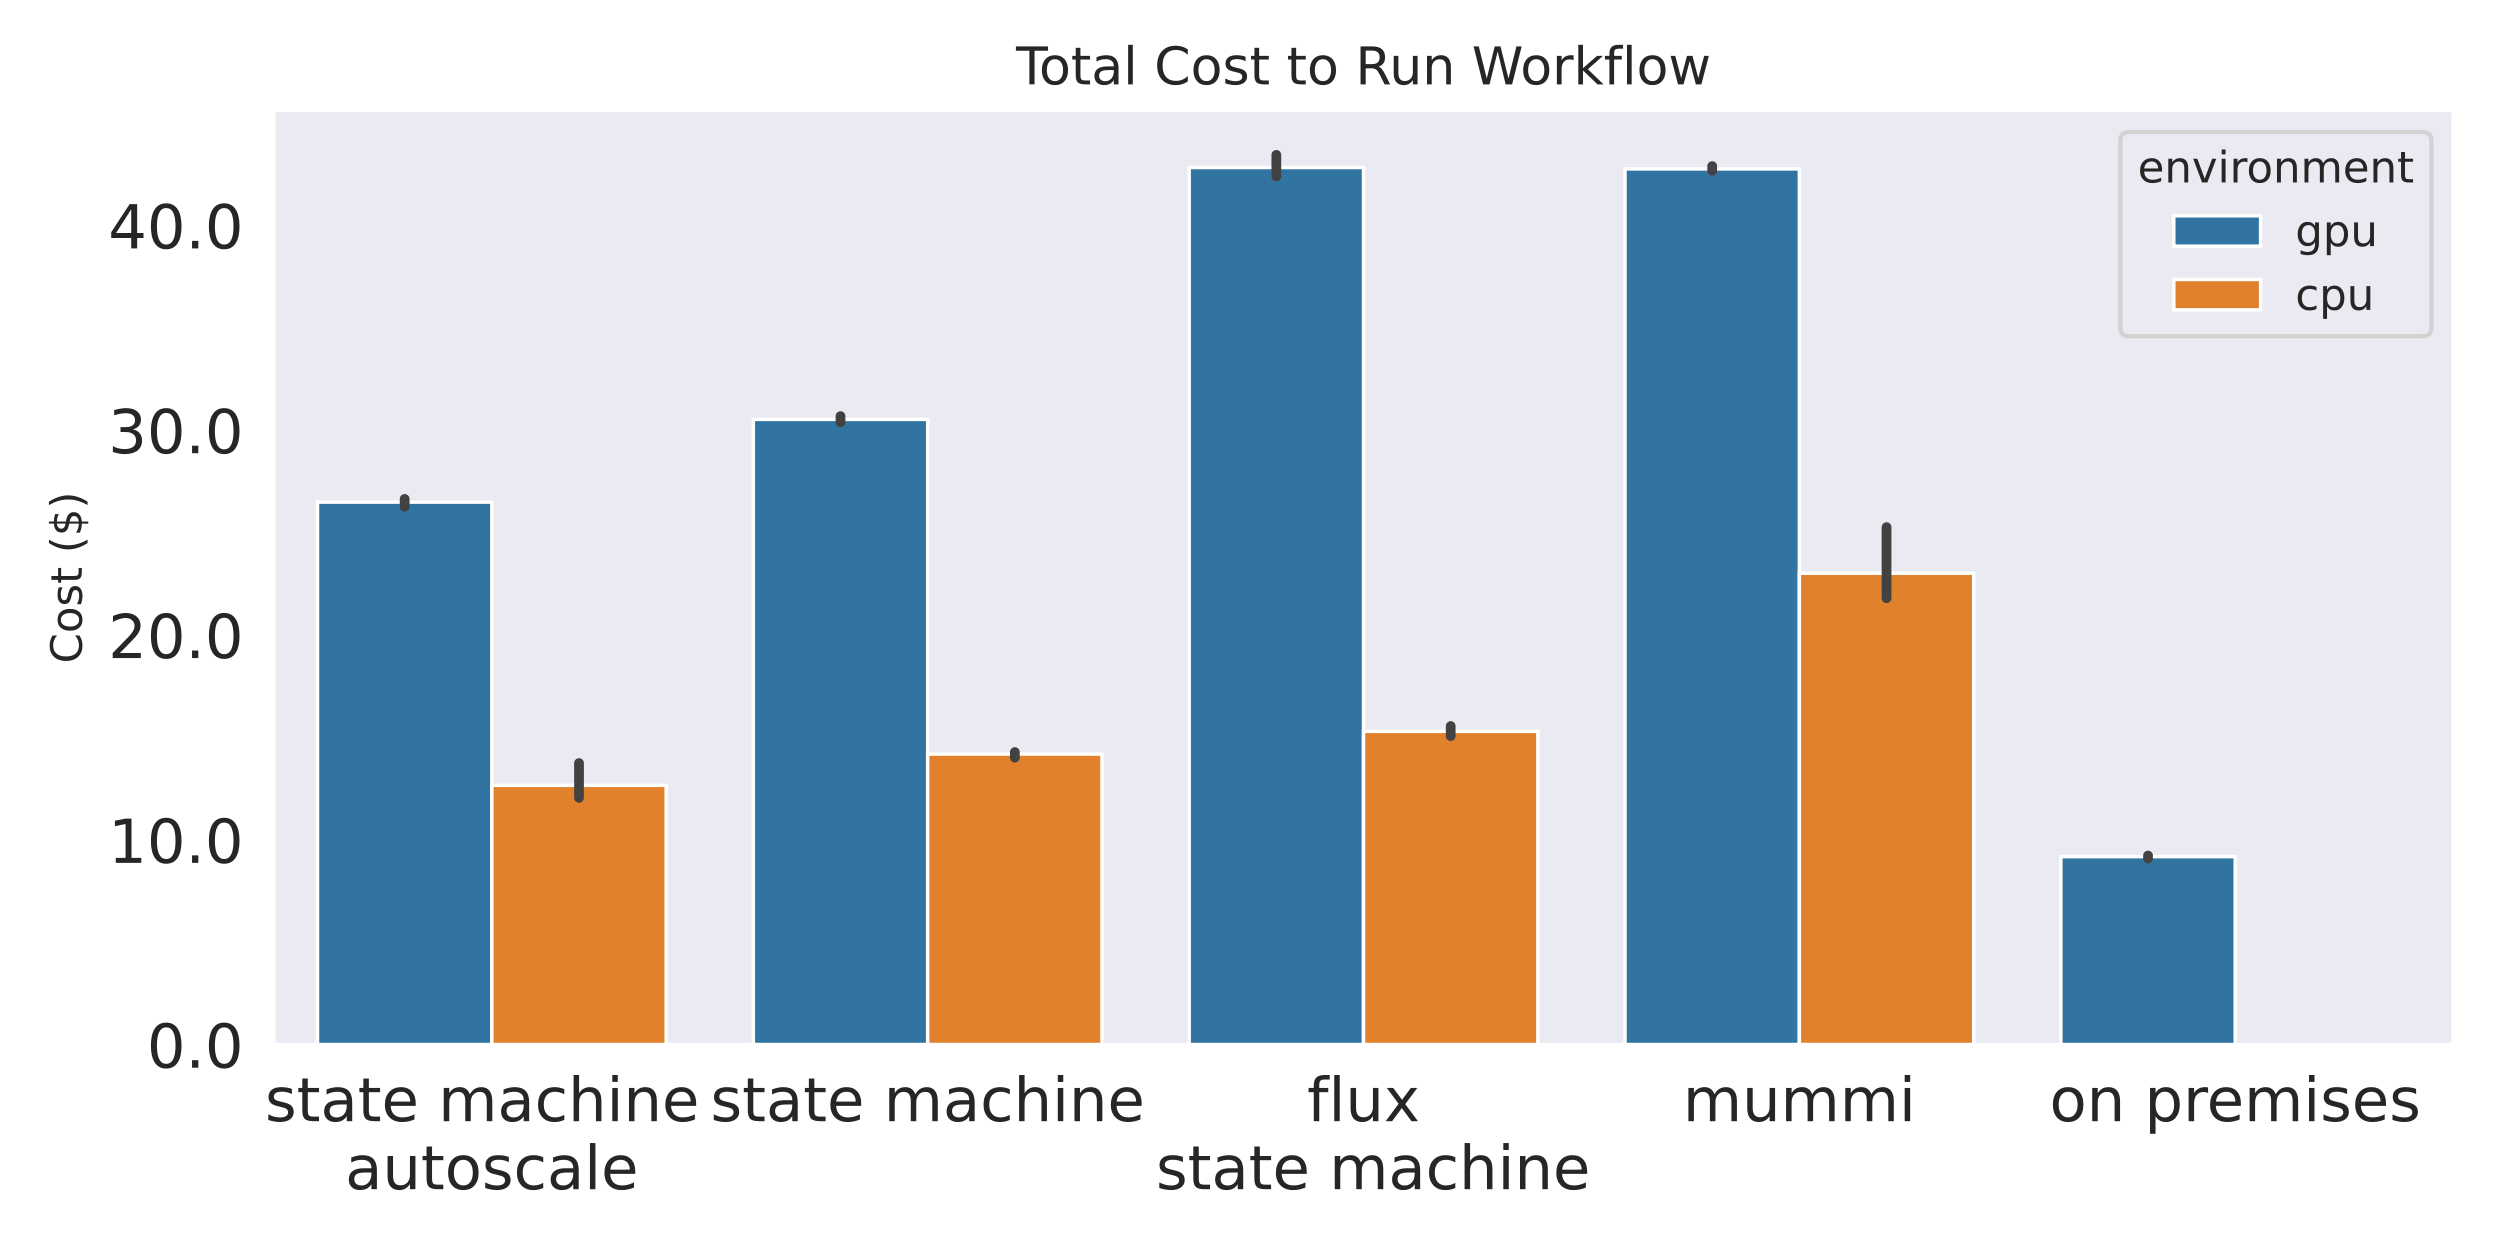
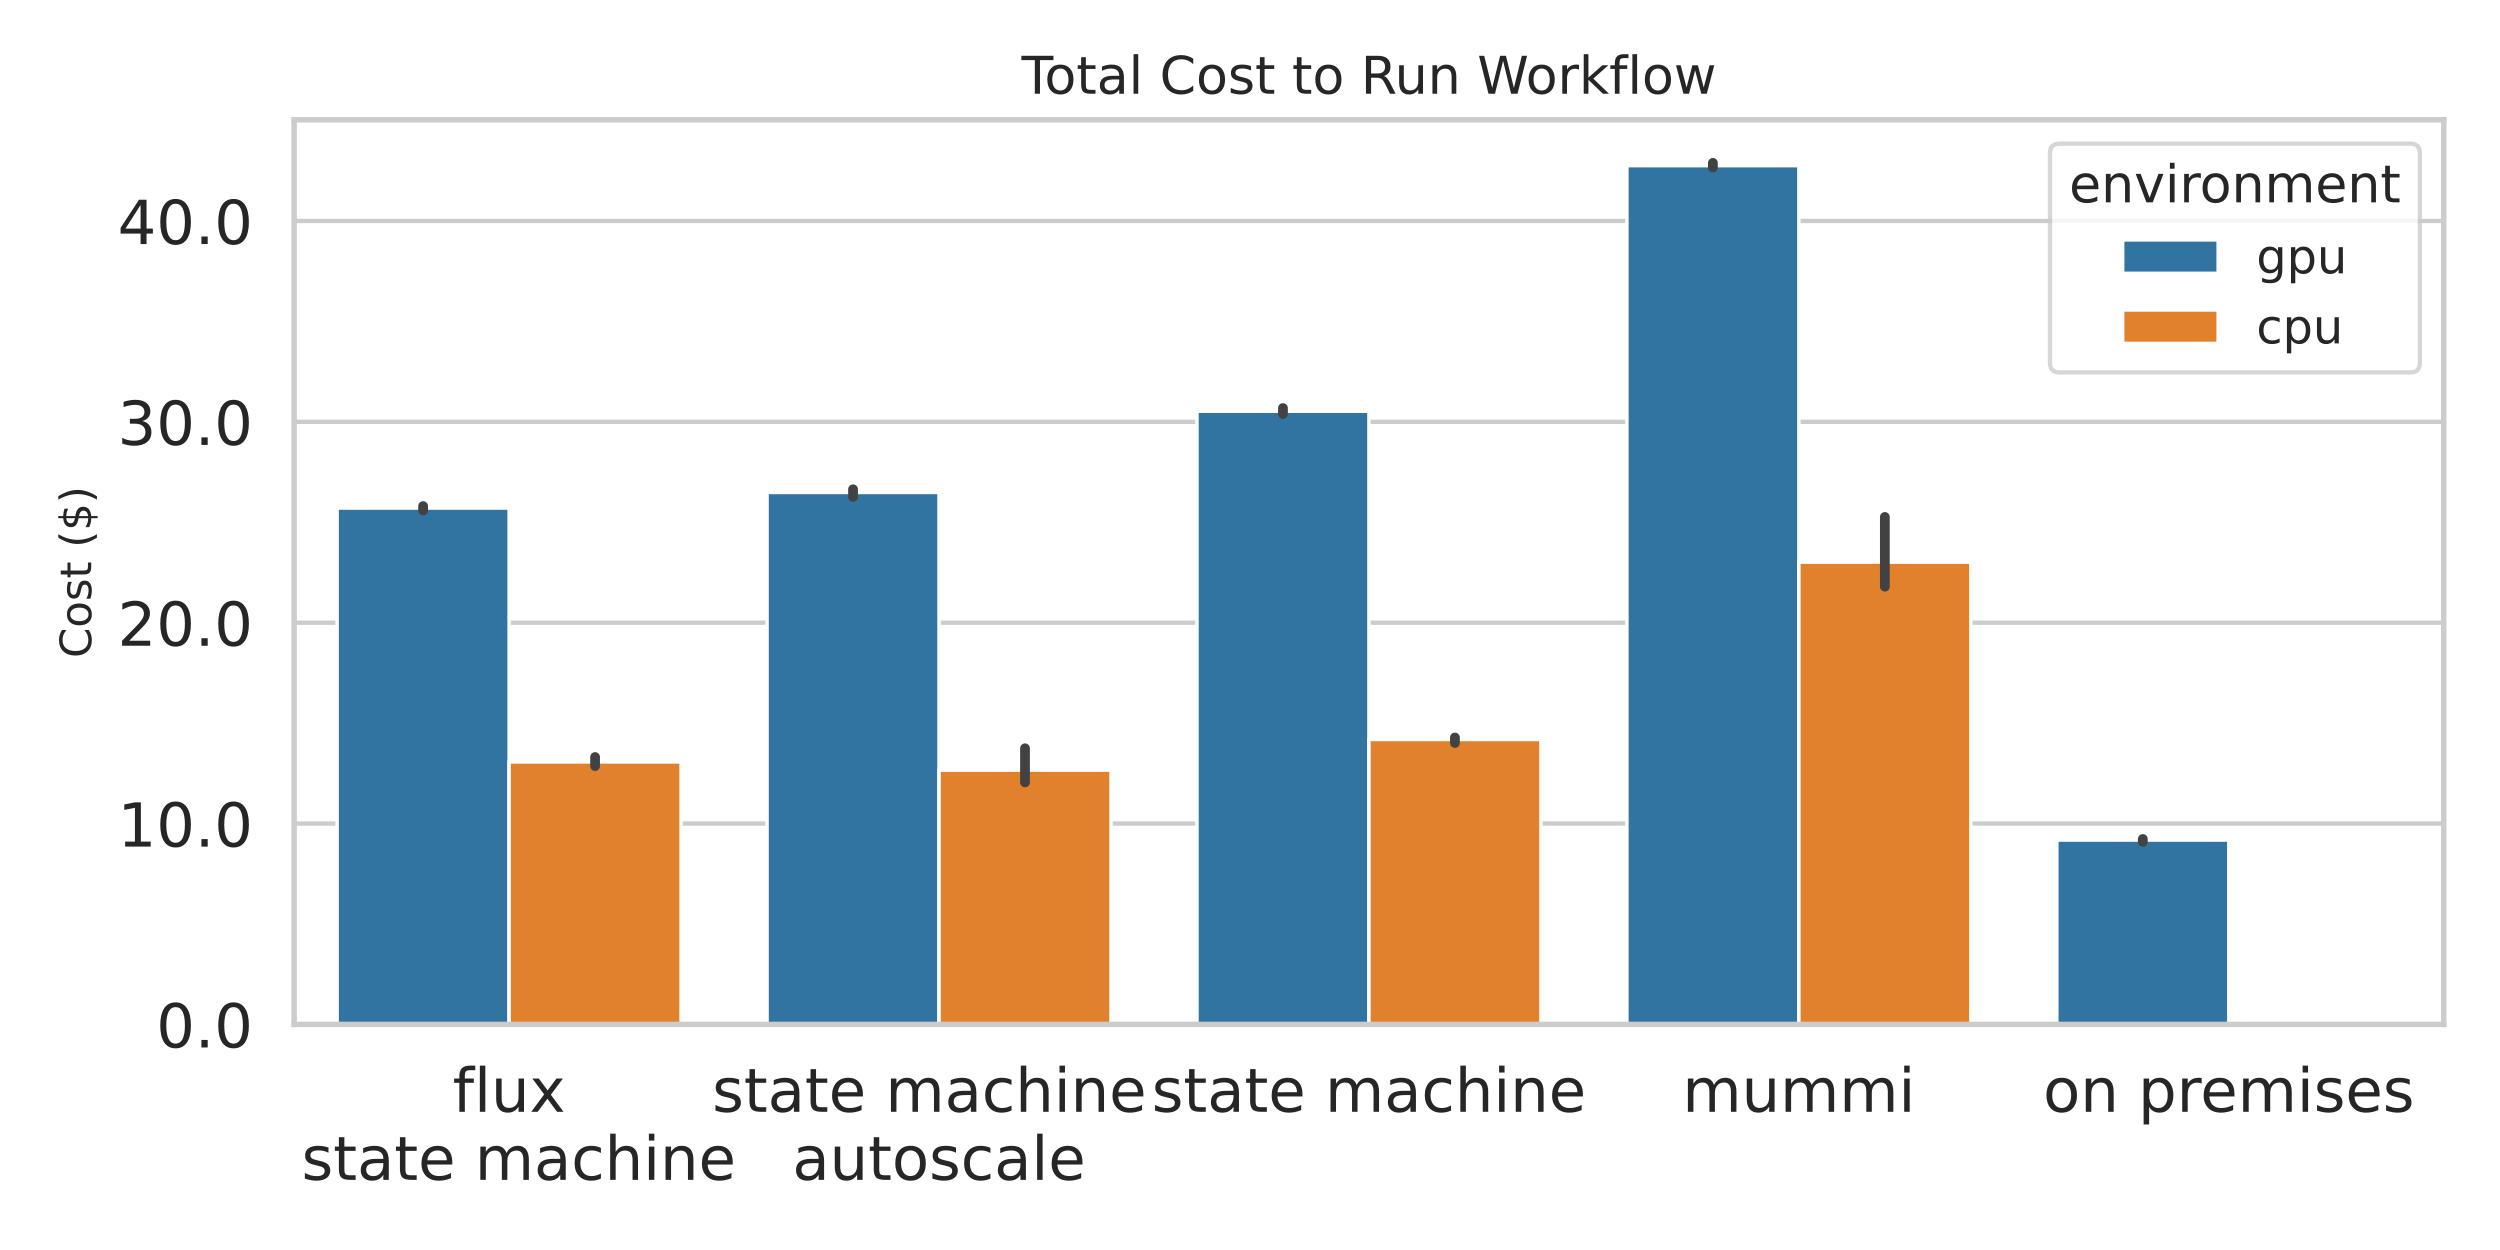
<svg xmlns="http://www.w3.org/2000/svg" xmlns:xlink="http://www.w3.org/1999/xlink" width="576pt" height="288pt" viewBox="0 0 576 288" version="1.1">
  <defs>
    <style type="text/css">*{stroke-linejoin: round; stroke-linecap: butt}</style>
  </defs>
  <g id="figure_1">
    <g id="patch_1">
      <path d="M 0 288  L 576 288  L 576 0  L 0 0  z " style="fill: #ffffff" />
    </g>
    <g id="axes_1">
      <g id="patch_2">
-         <path d="M 63.11 240.68  L 565.2 240.68  L 565.2 25.44  L 63.11 25.44  z " style="fill: #eaeaf2" />
+         <path d="M 67.77 236.02  L 563.04 236.02  L 563.04 27.6  L 67.77 27.6  z " style="fill: #ffffff" />
      </g>
      <g id="matplotlib.axis_1">
        <g id="xtick_1">
          <g id="text_1">
-             <g style="fill: #262626" transform="translate(61.05634 258.3178) scale(0.14 -0.14)">
-               <defs>
+             <g style="fill: #262626" transform="translate(104.3087 256.1578) scale(0.14 -0.14)">
+               <defs>
+                 <path id="DejaVuSans-66" d="M 2375 4863  L 2375 4384  L 1825 4384  Q 1516 4384 1395 4259  Q 1275 4134 1275 3809  L 1275 3500  L 2222 3500  L 2222 3053  L 1275 3053  L 1275 0  L 697 0  L 697 3053  L 147 3053  L 147 3500  L 697 3500  L 697 3744  Q 697 4328 969 4595  Q 1241 4863 1831 4863  L 2375 4863  z " transform="scale(0.015625)" />
+                 <path id="DejaVuSans-6c" d="M 603 4863  L 1178 4863  L 1178 0  L 603 0  L 603 4863  z " transform="scale(0.015625)" />
+                 <path id="DejaVuSans-75" d="M 544 1381  L 544 3500  L 1119 3500  L 1119 1403  Q 1119 906 1312 657  Q 1506 409 1894 409  Q 2359 409 2629 706  Q 2900 1003 2900 1516  L 2900 3500  L 3475 3500  L 3475 0  L 2900 0  L 2900 538  Q 2691 219 2414 64  Q 2138 -91 1772 -91  Q 1169 -91 856 284  Q 544 659 544 1381  z M 1991 3584  L 1991 3584  z " transform="scale(0.015625)" />
+                 <path id="DejaVuSans-78" d="M 3513 3500  L 2247 1797  L 3578 0  L 2900 0  L 1881 1375  L 863 0  L 184 0  L 1544 1831  L 300 3500  L 978 3500  L 1906 2253  L 2834 3500  L 3513 3500  z " transform="scale(0.015625)" />
+               </defs>
+               <use xlink:href="#DejaVuSans-66" />
+               <use xlink:href="#DejaVuSans-6c" x="35.205" />
+               <use xlink:href="#DejaVuSans-75" x="62.988" />
+               <use xlink:href="#DejaVuSans-78" x="126.367" />
+             </g>
+             <g style="fill: #262626" transform="translate(65.03434 271.8347) scale(0.14 -0.14)">
+               <defs>
+                 <path id="DejaVuSans-20" transform="scale(0.015625)" />
                <path id="DejaVuSans-73" d="M 2834 3397  L 2834 2853  Q 2591 2978 2328 3040  Q 2066 3103 1784 3103  Q 1356 3103 1142 2972  Q 928 2841 928 2578  Q 928 2378 1081 2264  Q 1234 2150 1697 2047  L 1894 2003  Q 2506 1872 2764 1633  Q 3022 1394 3022 966  Q 3022 478 2636 193  Q 2250 -91 1575 -91  Q 1294 -91 989 -36  Q 684 19 347 128  L 347 722  Q 666 556 975 473  Q 1284 391 1588 391  Q 1994 391 2212 530  Q 2431 669 2431 922  Q 2431 1156 2273 1281  Q 2116 1406 1581 1522  L 1381 1569  Q 847 1681 609 1914  Q 372 2147 372 2553  Q 372 3047 722 3315  Q 1072 3584 1716 3584  Q 2034 3584 2315 3537  Q 2597 3491 2834 3397  z " transform="scale(0.015625)" />
                <path id="DejaVuSans-74" d="M 1172 4494  L 1172 3500  L 2356 3500  L 2356 3053  L 1172 3053  L 1172 1153  Q 1172 725 1289 603  Q 1406 481 1766 481  L 2356 481  L 2356 0  L 1766 0  Q 1100 0 847 248  Q 594 497 594 1153  L 594 3053  L 172 3053  L 172 3500  L 594 3500  L 594 4494  L 1172 4494  z " transform="scale(0.015625)" />
                <path id="DejaVuSans-61" d="M 2194 1759  Q 1497 1759 1228 1600  Q 959 1441 959 1056  Q 959 750 1161 570  Q 1363 391 1709 391  Q 2188 391 2477 730  Q 2766 1069 2766 1631  L 2766 1759  L 2194 1759  z M 3341 1997  L 3341 0  L 2766 0  L 2766 531  Q 2569 213 2275 61  Q 1981 -91 1556 -91  Q 1019 -91 701 211  Q 384 513 384 1019  Q 384 1609 779 1909  Q 1175 2209 1959 2209  L 2766 2209  L 2766 2266  Q 2766 2663 2505 2880  Q 2244 3097 1772 3097  Q 1472 3097 1187 3025  Q 903 2953 641 2809  L 641 3341  Q 956 3463 1253 3523  Q 1550 3584 1831 3584  Q 2591 3584 2966 3190  Q 3341 2797 3341 1997  z " transform="scale(0.015625)" />
                <path id="DejaVuSans-65" d="M 3597 1894  L 3597 1613  L 953 1613  Q 991 1019 1311 708  Q 1631 397 2203 397  Q 2534 397 2845 478  Q 3156 559 3463 722  L 3463 178  Q 3153 47 2828 -22  Q 2503 -91 2169 -91  Q 1331 -91 842 396  Q 353 884 353 1716  Q 353 2575 817 3079  Q 1281 3584 2069 3584  Q 2775 3584 3186 3129  Q 3597 2675 3597 1894  z M 3022 2063  Q 3016 2534 2758 2815  Q 2500 3097 2075 3097  Q 1594 3097 1305 2825  Q 1016 2553 972 2059  L 3022 2063  z " transform="scale(0.015625)" />
-                 <path id="DejaVuSans-20" transform="scale(0.015625)" />
                <path id="DejaVuSans-6d" d="M 3328 2828  Q 3544 3216 3844 3400  Q 4144 3584 4550 3584  Q 5097 3584 5394 3201  Q 5691 2819 5691 2113  L 5691 0  L 5113 0  L 5113 2094  Q 5113 2597 4934 2840  Q 4756 3084 4391 3084  Q 3944 3084 3684 2787  Q 3425 2491 3425 1978  L 3425 0  L 2847 0  L 2847 2094  Q 2847 2600 2669 2842  Q 2491 3084 2119 3084  Q 1678 3084 1418 2786  Q 1159 2488 1159 1978  L 1159 0  L 581 0  L 581 3500  L 1159 3500  L 1159 2956  Q 1356 3278 1631 3431  Q 1906 3584 2284 3584  Q 2666 3584 2933 3390  Q 3200 3197 3328 2828  z " transform="scale(0.015625)" />
                <path id="DejaVuSans-63" d="M 3122 3366  L 3122 2828  Q 2878 2963 2633 3030  Q 2388 3097 2138 3097  Q 1578 3097 1268 2742  Q 959 2388 959 1747  Q 959 1106 1268 751  Q 1578 397 2138 397  Q 2388 397 2633 464  Q 2878 531 3122 666  L 3122 134  Q 2881 22 2623 -34  Q 2366 -91 2075 -91  Q 1284 -91 818 406  Q 353 903 353 1747  Q 353 2603 823 3093  Q 1294 3584 2113 3584  Q 2378 3584 2631 3529  Q 2884 3475 3122 3366  z " transform="scale(0.015625)" />
                <path id="DejaVuSans-68" d="M 3513 2113  L 3513 0  L 2938 0  L 2938 2094  Q 2938 2591 2744 2837  Q 2550 3084 2163 3084  Q 1697 3084 1428 2787  Q 1159 2491 1159 1978  L 1159 0  L 581 0  L 581 4863  L 1159 4863  L 1159 2956  Q 1366 3272 1645 3428  Q 1925 3584 2291 3584  Q 2894 3584 3203 3211  Q 3513 2838 3513 2113  z " transform="scale(0.015625)" />
                <path id="DejaVuSans-69" d="M 603 3500  L 1178 3500  L 1178 0  L 603 0  L 603 3500  z M 603 4863  L 1178 4863  L 1178 4134  L 603 4134  L 603 4863  z " transform="scale(0.015625)" />
                <path id="DejaVuSans-6e" d="M 3513 2113  L 3513 0  L 2938 0  L 2938 2094  Q 2938 2591 2744 2837  Q 2550 3084 2163 3084  Q 1697 3084 1428 2787  Q 1159 2491 1159 1978  L 1159 0  L 581 0  L 581 3500  L 1159 3500  L 1159 2956  Q 1366 3272 1645 3428  Q 1925 3584 2291 3584  Q 2894 3584 3203 3211  Q 3513 2838 3513 2113  z " transform="scale(0.015625)" />
              </defs>
+               <use xlink:href="#DejaVuSans-20" />
+               <use xlink:href="#DejaVuSans-73" x="31.787" />
+               <use xlink:href="#DejaVuSans-74" x="83.887" />
+               <use xlink:href="#DejaVuSans-61" x="123.096" />
+               <use xlink:href="#DejaVuSans-74" x="184.375" />
+               <use xlink:href="#DejaVuSans-65" x="223.584" />
+               <use xlink:href="#DejaVuSans-20" x="285.107" />
+               <use xlink:href="#DejaVuSans-6d" x="316.895" />
+               <use xlink:href="#DejaVuSans-61" x="414.307" />
+               <use xlink:href="#DejaVuSans-63" x="475.586" />
+               <use xlink:href="#DejaVuSans-68" x="530.566" />
+               <use xlink:href="#DejaVuSans-69" x="593.945" />
+               <use xlink:href="#DejaVuSans-6e" x="621.729" />
+               <use xlink:href="#DejaVuSans-65" x="685.107" />
+             </g>
+           </g>
+         </g>
+         <g id="xtick_2">
+           <g id="text_2">
+             <g style="fill: #262626" transform="translate(164.0883 256.1578) scale(0.14 -0.14)">
              <use xlink:href="#DejaVuSans-73" />
              <use xlink:href="#DejaVuSans-74" x="52.1" />
              <use xlink:href="#DejaVuSans-61" x="91.309" />
              <use xlink:href="#DejaVuSans-74" x="152.588" />
              <use xlink:href="#DejaVuSans-65" x="191.797" />
              <use xlink:href="#DejaVuSans-20" x="253.32" />
              <use xlink:href="#DejaVuSans-6d" x="285.107" />
              <use xlink:href="#DejaVuSans-61" x="382.52" />
              <use xlink:href="#DejaVuSans-63" x="443.799" />
              <use xlink:href="#DejaVuSans-68" x="498.779" />
              <use xlink:href="#DejaVuSans-69" x="562.158" />
              <use xlink:href="#DejaVuSans-6e" x="589.941" />
              <use xlink:href="#DejaVuSans-65" x="653.32" />
              <use xlink:href="#DejaVuSans-20" x="714.844" />
            </g>
-             <g style="fill: #262626" transform="translate(79.52869 273.9948) scale(0.14 -0.14)">
-               <defs>
-                 <path id="DejaVuSans-75" d="M 544 1381  L 544 3500  L 1119 3500  L 1119 1403  Q 1119 906 1312 657  Q 1506 409 1894 409  Q 2359 409 2629 706  Q 2900 1003 2900 1516  L 2900 3500  L 3475 3500  L 3475 0  L 2900 0  L 2900 538  Q 2691 219 2414 64  Q 2138 -91 1772 -91  Q 1169 -91 856 284  Q 544 659 544 1381  z M 1991 3584  L 1991 3584  z " transform="scale(0.015625)" />
+             <g style="fill: #262626" transform="translate(182.5607 271.8347) scale(0.14 -0.14)">
+               <defs>
                <path id="DejaVuSans-6f" d="M 1959 3097  Q 1497 3097 1228 2736  Q 959 2375 959 1747  Q 959 1119 1226 758  Q 1494 397 1959 397  Q 2419 397 2687 759  Q 2956 1122 2956 1747  Q 2956 2369 2687 2733  Q 2419 3097 1959 3097  z M 1959 3584  Q 2709 3584 3137 3096  Q 3566 2609 3566 1747  Q 3566 888 3137 398  Q 2709 -91 1959 -91  Q 1206 -91 779 398  Q 353 888 353 1747  Q 353 2609 779 3096  Q 1206 3584 1959 3584  z " transform="scale(0.015625)" />
-                 <path id="DejaVuSans-6c" d="M 603 4863  L 1178 4863  L 1178 0  L 603 0  L 603 4863  z " transform="scale(0.015625)" />
              </defs>
              <use xlink:href="#DejaVuSans-61" />
              <use xlink:href="#DejaVuSans-75" x="61.279" />
              <use xlink:href="#DejaVuSans-74" x="124.658" />
              <use xlink:href="#DejaVuSans-6f" x="163.867" />
              <use xlink:href="#DejaVuSans-73" x="225.049" />
              <use xlink:href="#DejaVuSans-63" x="277.148" />
              <use xlink:href="#DejaVuSans-61" x="332.129" />
              <use xlink:href="#DejaVuSans-6c" x="393.408" />
              <use xlink:href="#DejaVuSans-65" x="421.191" />
            </g>
          </g>
        </g>
-         <g id="xtick_2">
-           <g id="text_2">
-             <g style="fill: #262626" transform="translate(163.699 258.3178) scale(0.14 -0.14)">
+         <g id="xtick_3">
+           <g id="text_3">
+             <g style="fill: #262626" transform="translate(265.367 256.1578) scale(0.14 -0.14)">
              <use xlink:href="#DejaVuSans-73" />
              <use xlink:href="#DejaVuSans-74" x="52.1" />
              <use xlink:href="#DejaVuSans-61" x="91.309" />
              <use xlink:href="#DejaVuSans-74" x="152.588" />
              <use xlink:href="#DejaVuSans-65" x="191.797" />
              <use xlink:href="#DejaVuSans-20" x="253.32" />
              <use xlink:href="#DejaVuSans-6d" x="285.107" />
              <use xlink:href="#DejaVuSans-61" x="382.52" />
              <use xlink:href="#DejaVuSans-63" x="443.799" />
              <use xlink:href="#DejaVuSans-68" x="498.779" />
              <use xlink:href="#DejaVuSans-69" x="562.158" />
              <use xlink:href="#DejaVuSans-6e" x="589.941" />
              <use xlink:href="#DejaVuSans-65" x="653.32" />
            </g>
          </g>
        </g>
-         <g id="xtick_3">
-           <g id="text_3">
-             <g style="fill: #262626" transform="translate(301.1667 258.3178) scale(0.14 -0.14)">
-               <defs>
-                 <path id="DejaVuSans-66" d="M 2375 4863  L 2375 4384  L 1825 4384  Q 1516 4384 1395 4259  Q 1275 4134 1275 3809  L 1275 3500  L 2222 3500  L 2222 3053  L 1275 3053  L 1275 0  L 697 0  L 697 3053  L 147 3053  L 147 3500  L 697 3500  L 697 3744  Q 697 4328 969 4595  Q 1241 4863 1831 4863  L 2375 4863  z " transform="scale(0.015625)" />
-                 <path id="DejaVuSans-78" d="M 3513 3500  L 2247 1797  L 3578 0  L 2900 0  L 1881 1375  L 863 0  L 184 0  L 1544 1831  L 300 3500  L 978 3500  L 1906 2253  L 2834 3500  L 3513 3500  z " transform="scale(0.015625)" />
-               </defs>
-               <use xlink:href="#DejaVuSans-66" />
-               <use xlink:href="#DejaVuSans-6c" x="35.205" />
-               <use xlink:href="#DejaVuSans-75" x="62.988" />
-               <use xlink:href="#DejaVuSans-78" x="126.367" />
-             </g>
-             <g style="fill: #262626" transform="translate(261.8923 273.9948) scale(0.14 -0.14)">
-               <use xlink:href="#DejaVuSans-20" />
-               <use xlink:href="#DejaVuSans-73" x="31.787" />
-               <use xlink:href="#DejaVuSans-74" x="83.887" />
-               <use xlink:href="#DejaVuSans-61" x="123.096" />
-               <use xlink:href="#DejaVuSans-74" x="184.375" />
-               <use xlink:href="#DejaVuSans-65" x="223.584" />
-               <use xlink:href="#DejaVuSans-20" x="285.107" />
-               <use xlink:href="#DejaVuSans-6d" x="316.895" />
-               <use xlink:href="#DejaVuSans-61" x="414.307" />
-               <use xlink:href="#DejaVuSans-63" x="475.586" />
-               <use xlink:href="#DejaVuSans-68" x="530.566" />
-               <use xlink:href="#DejaVuSans-69" x="593.945" />
-               <use xlink:href="#DejaVuSans-6e" x="621.729" />
-               <use xlink:href="#DejaVuSans-65" x="685.107" />
-             </g>
-           </g>
-         </g>
        <g id="xtick_4">
          <g id="text_4">
-             <g style="fill: #262626" transform="translate(387.7367 258.3178) scale(0.14 -0.14)">
+             <g style="fill: #262626" transform="translate(387.6227 256.1578) scale(0.14 -0.14)">
              <use xlink:href="#DejaVuSans-6d" />
              <use xlink:href="#DejaVuSans-75" x="97.412" />
              <use xlink:href="#DejaVuSans-6d" x="160.791" />
              <use xlink:href="#DejaVuSans-6d" x="258.203" />
              <use xlink:href="#DejaVuSans-69" x="355.615" />
            </g>
          </g>
        </g>
        <g id="xtick_5">
          <g id="text_5">
-             <g style="fill: #262626" transform="translate(472.2122 258.3178) scale(0.14 -0.14)">
+             <g style="fill: #262626" transform="translate(470.7342 256.1578) scale(0.14 -0.14)">
              <defs>
                <path id="DejaVuSans-70" d="M 1159 525  L 1159 -1331  L 581 -1331  L 581 3500  L 1159 3500  L 1159 2969  Q 1341 3281 1617 3432  Q 1894 3584 2278 3584  Q 2916 3584 3314 3078  Q 3713 2572 3713 1747  Q 3713 922 3314 415  Q 2916 -91 2278 -91  Q 1894 -91 1617 61  Q 1341 213 1159 525  z M 3116 1747  Q 3116 2381 2855 2742  Q 2594 3103 2138 3103  Q 1681 3103 1420 2742  Q 1159 2381 1159 1747  Q 1159 1113 1420 752  Q 1681 391 2138 391  Q 2594 391 2855 752  Q 3116 1113 3116 1747  z " transform="scale(0.015625)" />
                <path id="DejaVuSans-72" d="M 2631 2963  Q 2534 3019 2420 3045  Q 2306 3072 2169 3072  Q 1681 3072 1420 2755  Q 1159 2438 1159 1844  L 1159 0  L 581 0  L 581 3500  L 1159 3500  L 1159 2956  Q 1341 3275 1631 3429  Q 1922 3584 2338 3584  Q 2397 3584 2469 3576  Q 2541 3569 2628 3553  L 2631 2963  z " transform="scale(0.015625)" />
              </defs>
              <use xlink:href="#DejaVuSans-6f" />
              <use xlink:href="#DejaVuSans-6e" x="61.182" />
              <use xlink:href="#DejaVuSans-20" x="124.561" />
              <use xlink:href="#DejaVuSans-70" x="156.348" />
              <use xlink:href="#DejaVuSans-72" x="219.824" />
              <use xlink:href="#DejaVuSans-65" x="258.688" />
              <use xlink:href="#DejaVuSans-6d" x="320.211" />
              <use xlink:href="#DejaVuSans-69" x="417.623" />
              <use xlink:href="#DejaVuSans-73" x="445.406" />
              <use xlink:href="#DejaVuSans-65" x="497.506" />
              <use xlink:href="#DejaVuSans-73" x="559.029" />
            </g>
          </g>
        </g>
      </g>
      <g id="matplotlib.axis_2">
        <g id="ytick_1">
+           <g id="line2d_1">
+             <path d="M 67.77 236.02  L 563.04 236.02  " clip-path="url(#pea2ded3f68)" style="fill: none; stroke: #cccccc; stroke-linecap: round" />
+           </g>
          <g id="text_6">
-             <g style="fill: #262626" transform="translate(33.84562 245.9989) scale(0.14 -0.14)">
+             <g style="fill: #262626" transform="translate(36.00563 241.3389) scale(0.14 -0.14)">
              <defs>
                <path id="DejaVuSans-30" d="M 2034 4250  Q 1547 4250 1301 3770  Q 1056 3291 1056 2328  Q 1056 1369 1301 889  Q 1547 409 2034 409  Q 2525 409 2770 889  Q 3016 1369 3016 2328  Q 3016 3291 2770 3770  Q 2525 4250 2034 4250  z M 2034 4750  Q 2819 4750 3233 4129  Q 3647 3509 3647 2328  Q 3647 1150 3233 529  Q 2819 -91 2034 -91  Q 1250 -91 836 529  Q 422 1150 422 2328  Q 422 3509 836 4129  Q 1250 4750 2034 4750  z " transform="scale(0.015625)" />
                <path id="DejaVuSans-2e" d="M 684 794  L 1344 794  L 1344 0  L 684 0  L 684 794  z " transform="scale(0.015625)" />
              </defs>
              <use xlink:href="#DejaVuSans-30" />
              <use xlink:href="#DejaVuSans-2e" x="63.623" />
              <use xlink:href="#DejaVuSans-30" x="95.41" />
            </g>
          </g>
        </g>
        <g id="ytick_2">
+           <g id="line2d_2">
+             <path d="M 67.77 189.743  L 563.04 189.743  " clip-path="url(#pea2ded3f68)" style="fill: none; stroke: #cccccc; stroke-linecap: round" />
+           </g>
          <g id="text_7">
-             <g style="fill: #262626" transform="translate(24.93812 198.8081) scale(0.14 -0.14)">
+             <g style="fill: #262626" transform="translate(27.09812 195.0617) scale(0.14 -0.14)">
              <defs>
                <path id="DejaVuSans-31" d="M 794 531  L 1825 531  L 1825 4091  L 703 3866  L 703 4441  L 1819 4666  L 2450 4666  L 2450 531  L 3481 531  L 3481 0  L 794 0  L 794 531  z " transform="scale(0.015625)" />
              </defs>
              <use xlink:href="#DejaVuSans-31" />
              <use xlink:href="#DejaVuSans-30" x="63.623" />
              <use xlink:href="#DejaVuSans-2e" x="127.246" />
              <use xlink:href="#DejaVuSans-30" x="159.033" />
            </g>
          </g>
        </g>
        <g id="ytick_3">
+           <g id="line2d_3">
+             <path d="M 67.77 143.466  L 563.04 143.466  " clip-path="url(#pea2ded3f68)" style="fill: none; stroke: #cccccc; stroke-linecap: round" />
+           </g>
          <g id="text_8">
-             <g style="fill: #262626" transform="translate(24.93812 151.6173) scale(0.14 -0.14)">
+             <g style="fill: #262626" transform="translate(27.09812 148.7846) scale(0.14 -0.14)">
              <defs>
                <path id="DejaVuSans-32" d="M 1228 531  L 3431 531  L 3431 0  L 469 0  L 469 531  Q 828 903 1448 1529  Q 2069 2156 2228 2338  Q 2531 2678 2651 2914  Q 2772 3150 2772 3378  Q 2772 3750 2511 3984  Q 2250 4219 1831 4219  Q 1534 4219 1204 4116  Q 875 4013 500 3803  L 500 4441  Q 881 4594 1212 4672  Q 1544 4750 1819 4750  Q 2544 4750 2975 4387  Q 3406 4025 3406 3419  Q 3406 3131 3298 2873  Q 3191 2616 2906 2266  Q 2828 2175 2409 1742  Q 1991 1309 1228 531  z " transform="scale(0.015625)" />
              </defs>
              <use xlink:href="#DejaVuSans-32" />
              <use xlink:href="#DejaVuSans-30" x="63.623" />
              <use xlink:href="#DejaVuSans-2e" x="127.246" />
              <use xlink:href="#DejaVuSans-30" x="159.033" />
            </g>
          </g>
        </g>
        <g id="ytick_4">
+           <g id="line2d_4">
+             <path d="M 67.77 97.188  L 563.04 97.188  " clip-path="url(#pea2ded3f68)" style="fill: none; stroke: #cccccc; stroke-linecap: round" />
+           </g>
          <g id="text_9">
-             <g style="fill: #262626" transform="translate(24.93812 104.4265) scale(0.14 -0.14)">
+             <g style="fill: #262626" transform="translate(27.09812 102.5074) scale(0.14 -0.14)">
              <defs>
                <path id="DejaVuSans-33" d="M 2597 2516  Q 3050 2419 3304 2112  Q 3559 1806 3559 1356  Q 3559 666 3084 287  Q 2609 -91 1734 -91  Q 1441 -91 1130 -33  Q 819 25 488 141  L 488 750  Q 750 597 1062 519  Q 1375 441 1716 441  Q 2309 441 2620 675  Q 2931 909 2931 1356  Q 2931 1769 2642 2001  Q 2353 2234 1838 2234  L 1294 2234  L 1294 2753  L 1863 2753  Q 2328 2753 2575 2939  Q 2822 3125 2822 3475  Q 2822 3834 2567 4026  Q 2313 4219 1838 4219  Q 1578 4219 1281 4162  Q 984 4106 628 3988  L 628 4550  Q 988 4650 1302 4700  Q 1616 4750 1894 4750  Q 2613 4750 3031 4423  Q 3450 4097 3450 3541  Q 3450 3153 3228 2886  Q 3006 2619 2597 2516  z " transform="scale(0.015625)" />
              </defs>
              <use xlink:href="#DejaVuSans-33" />
              <use xlink:href="#DejaVuSans-30" x="63.623" />
              <use xlink:href="#DejaVuSans-2e" x="127.246" />
              <use xlink:href="#DejaVuSans-30" x="159.033" />
            </g>
          </g>
        </g>
        <g id="ytick_5">
+           <g id="line2d_5">
+             <path d="M 67.77 50.911  L 563.04 50.911  " clip-path="url(#pea2ded3f68)" style="fill: none; stroke: #cccccc; stroke-linecap: round" />
+           </g>
          <g id="text_10">
-             <g style="fill: #262626" transform="translate(24.93812 57.23574) scale(0.14 -0.14)">
+             <g style="fill: #262626" transform="translate(27.09812 56.2302) scale(0.14 -0.14)">
              <defs>
                <path id="DejaVuSans-34" d="M 2419 4116  L 825 1625  L 2419 1625  L 2419 4116  z M 2253 4666  L 3047 4666  L 3047 1625  L 3713 1625  L 3713 1100  L 3047 1100  L 3047 0  L 2419 0  L 2419 1100  L 313 1100  L 313 1709  L 2253 4666  z " transform="scale(0.015625)" />
              </defs>
              <use xlink:href="#DejaVuSans-34" />
              <use xlink:href="#DejaVuSans-30" x="63.623" />
              <use xlink:href="#DejaVuSans-2e" x="127.246" />
              <use xlink:href="#DejaVuSans-30" x="159.033" />
            </g>
          </g>
        </g>
        <g id="text_11">
-           <g style="fill: #262626" transform="translate(18.85844 152.8475) rotate(-90) scale(0.1 -0.1)">
+           <g style="fill: #262626" transform="translate(21.01844 151.5975) rotate(-90) scale(0.1 -0.1)">
            <defs>
              <path id="DejaVuSans-43" d="M 4122 4306  L 4122 3641  Q 3803 3938 3442 4084  Q 3081 4231 2675 4231  Q 1875 4231 1450 3742  Q 1025 3253 1025 2328  Q 1025 1406 1450 917  Q 1875 428 2675 428  Q 3081 428 3442 575  Q 3803 722 4122 1019  L 4122 359  Q 3791 134 3420 21  Q 3050 -91 2638 -91  Q 1578 -91 968 557  Q 359 1206 359 2328  Q 359 3453 968 4101  Q 1578 4750 2638 4750  Q 3056 4750 3426 4639  Q 3797 4528 4122 4306  z " transform="scale(0.015625)" />
              <path id="DejaVuSans-28" d="M 1984 4856  Q 1566 4138 1362 3434  Q 1159 2731 1159 2009  Q 1159 1288 1364 580  Q 1569 -128 1984 -844  L 1484 -844  Q 1016 -109 783 600  Q 550 1309 550 2009  Q 550 2706 781 3412  Q 1013 4119 1484 4856  L 1984 4856  z " transform="scale(0.015625)" />
              <path id="DejaVuSans-24" d="M 2163 -941  L 1850 -941  L 1847 0  Q 1519 6 1191 76  Q 863 147 531 288  L 531 850  Q 850 650 1176 548  Q 1503 447 1850 444  L 1850 1869  Q 1159 1981 845 2250  Q 531 2519 531 2988  Q 531 3497 872 3790  Q 1213 4084 1850 4128  L 1850 4863  L 2163 4863  L 2163 4138  Q 2453 4125 2725 4076  Q 2997 4028 3256 3944  L 3256 3397  Q 2997 3528 2723 3600  Q 2450 3672 2163 3684  L 2163 2350  Q 2872 2241 3206 1959  Q 3541 1678 3541 1191  Q 3541 663 3186 358  Q 2831 53 2163 6  L 2163 -941  z M 1850 2406  L 1850 3688  Q 1488 3647 1297 3481  Q 1106 3316 1106 3041  Q 1106 2772 1282 2622  Q 1459 2472 1850 2406  z M 2163 1806  L 2163 453  Q 2559 506 2761 678  Q 2963 850 2963 1131  Q 2963 1406 2770 1568  Q 2578 1731 2163 1806  z " transform="scale(0.015625)" />
              <path id="DejaVuSans-29" d="M 513 4856  L 1013 4856  Q 1481 4119 1714 3412  Q 1947 2706 1947 2009  Q 1947 1309 1714 600  Q 1481 -109 1013 -844  L 513 -844  Q 928 -128 1133 580  Q 1338 1288 1338 2009  Q 1338 2731 1133 3434  Q 928 4138 513 4856  z " transform="scale(0.015625)" />
            </defs>
            <use xlink:href="#DejaVuSans-43" />
            <use xlink:href="#DejaVuSans-6f" x="69.824" />
            <use xlink:href="#DejaVuSans-73" x="131.006" />
            <use xlink:href="#DejaVuSans-74" x="183.105" />
            <use xlink:href="#DejaVuSans-20" x="222.314" />
            <use xlink:href="#DejaVuSans-28" x="254.102" />
            <use xlink:href="#DejaVuSans-24" x="293.115" />
            <use xlink:href="#DejaVuSans-29" x="356.738" />
          </g>
        </g>
      </g>
      <g id="patch_3">
-         <path d="M 73.152 240.68  L 113.319 240.68  L 113.319 115.699  L 73.152 115.699  z " clip-path="url(#p801db41a80)" style="fill: #3274a1; stroke: #ffffff; stroke-width: 0.8; stroke-linejoin: miter" />
+         <path d="M 77.675 236.02  L 117.297 236.02  L 117.297 117.056  L 77.675 117.056  z " clip-path="url(#pea2ded3f68)" style="fill: #3274a1; stroke: #ffffff; stroke-width: 0.8; stroke-linejoin: miter" />
      </g>
      <g id="patch_4">
-         <path d="M 173.57 240.68  L 213.737 240.68  L 213.737 96.625  L 173.57 96.625  z " clip-path="url(#p801db41a80)" style="fill: #3274a1; stroke: #ffffff; stroke-width: 0.8; stroke-linejoin: miter" />
+         <path d="M 176.729 236.02  L 216.351 236.02  L 216.351 113.458  L 176.729 113.458  z " clip-path="url(#pea2ded3f68)" style="fill: #3274a1; stroke: #ffffff; stroke-width: 0.8; stroke-linejoin: miter" />
      </g>
      <g id="patch_5">
-         <path d="M 273.988 240.68  L 314.155 240.68  L 314.155 38.604  L 273.988 38.604  z " clip-path="url(#p801db41a80)" style="fill: #3274a1; stroke: #ffffff; stroke-width: 0.8; stroke-linejoin: miter" />
+         <path d="M 275.783 236.02  L 315.405 236.02  L 315.405 94.753  L 275.783 94.753  z " clip-path="url(#pea2ded3f68)" style="fill: #3274a1; stroke: #ffffff; stroke-width: 0.8; stroke-linejoin: miter" />
      </g>
      <g id="patch_6">
-         <path d="M 374.406 240.68  L 414.573 240.68  L 414.573 38.919  L 374.406 38.919  z " clip-path="url(#p801db41a80)" style="fill: #3274a1; stroke: #ffffff; stroke-width: 0.8; stroke-linejoin: miter" />
+         <path d="M 374.837 236.02  L 414.459 236.02  L 414.459 38.165  L 374.837 38.165  z " clip-path="url(#pea2ded3f68)" style="fill: #3274a1; stroke: #ffffff; stroke-width: 0.8; stroke-linejoin: miter" />
      </g>
      <g id="patch_7">
-         <path d="M 474.824 240.68  L 514.991 240.68  L 514.991 197.368  L 474.824 197.368  z " clip-path="url(#p801db41a80)" style="fill: #3274a1; stroke: #ffffff; stroke-width: 0.8; stroke-linejoin: miter" />
+         <path d="M 473.891 236.02  L 513.513 236.02  L 513.513 193.547  L 473.891 193.547  z " clip-path="url(#pea2ded3f68)" style="fill: #3274a1; stroke: #ffffff; stroke-width: 0.8; stroke-linejoin: miter" />
      </g>
      <g id="patch_8">
-         <path d="M 113.319 240.68  L 153.486 240.68  L 153.486 180.947  L 113.319 180.947  z " clip-path="url(#p801db41a80)" style="fill: #e1812c; stroke: #ffffff; stroke-width: 0.8; stroke-linejoin: miter" />
+         <path d="M 117.297 236.02  L 156.919 236.02  L 156.919 175.554  L 117.297 175.554  z " clip-path="url(#pea2ded3f68)" style="fill: #e1812c; stroke: #ffffff; stroke-width: 0.8; stroke-linejoin: miter" />
      </g>
      <g id="patch_9">
-         <path d="M 213.737 240.68  L 253.904 240.68  L 253.904 173.74  L 213.737 173.74  z " clip-path="url(#p801db41a80)" style="fill: #e1812c; stroke: #ffffff; stroke-width: 0.8; stroke-linejoin: miter" />
+         <path d="M 216.351 236.02  L 255.973 236.02  L 255.973 177.443  L 216.351 177.443  z " clip-path="url(#pea2ded3f68)" style="fill: #e1812c; stroke: #ffffff; stroke-width: 0.8; stroke-linejoin: miter" />
      </g>
      <g id="patch_10">
-         <path d="M 314.155 240.68  L 354.322 240.68  L 354.322 168.493  L 314.155 168.493  z " clip-path="url(#p801db41a80)" style="fill: #e1812c; stroke: #ffffff; stroke-width: 0.8; stroke-linejoin: miter" />
+         <path d="M 315.405 236.02  L 355.027 236.02  L 355.027 170.376  L 315.405 170.376  z " clip-path="url(#pea2ded3f68)" style="fill: #e1812c; stroke: #ffffff; stroke-width: 0.8; stroke-linejoin: miter" />
      </g>
      <g id="patch_11">
-         <path d="M 414.573 240.68  L 454.74 240.68  L 454.74 132.077  L 414.573 132.077  z " clip-path="url(#p801db41a80)" style="fill: #e1812c; stroke: #ffffff; stroke-width: 0.8; stroke-linejoin: miter" />
+         <path d="M 414.459 236.02  L 454.081 236.02  L 454.081 129.52  L 414.459 129.52  z " clip-path="url(#pea2ded3f68)" style="fill: #e1812c; stroke: #ffffff; stroke-width: 0.8; stroke-linejoin: miter" />
      </g>
      <g id="patch_12">
-         <path d="M 113.319 240.68  L 113.319 240.68  L 113.319 240.68  L 113.319 240.68  z " clip-path="url(#p801db41a80)" style="fill: #3274a1; stroke: #ffffff; stroke-width: 0.8; stroke-linejoin: miter" />
+         <path d="M 117.297 236.02  L 117.297 236.02  L 117.297 236.02  L 117.297 236.02  z " clip-path="url(#pea2ded3f68)" style="fill: #3274a1; stroke: #ffffff; stroke-width: 0.8; stroke-linejoin: miter" />
      </g>
      <g id="patch_13">
-         <path d="M 113.319 240.68  L 113.319 240.68  L 113.319 240.68  L 113.319 240.68  z " clip-path="url(#p801db41a80)" style="fill: #e1812c; stroke: #ffffff; stroke-width: 0.8; stroke-linejoin: miter" />
-       </g>
-       <g id="line2d_1">
-         <path d="M 93.235 116.749  L 93.235 114.955  " clip-path="url(#p801db41a80)" style="fill: none; stroke: #424242; stroke-width: 2.25; stroke-linecap: round" />
-       </g>
-       <g id="line2d_2">
-         <path d="M 193.653 97.267  L 193.653 95.871  " clip-path="url(#p801db41a80)" style="fill: none; stroke: #424242; stroke-width: 2.25; stroke-linecap: round" />
-       </g>
-       <g id="line2d_3">
-         <path d="M 294.071 40.635  L 294.071 35.69  " clip-path="url(#p801db41a80)" style="fill: none; stroke: #424242; stroke-width: 2.25; stroke-linecap: round" />
-       </g>
-       <g id="line2d_4">
-         <path d="M 394.489 39.35  L 394.489 38.266  " clip-path="url(#p801db41a80)" style="fill: none; stroke: #424242; stroke-width: 2.25; stroke-linecap: round" />
-       </g>
-       <g id="line2d_5">
-         <path d="M 494.907 197.786  L 494.907 197.118  " clip-path="url(#p801db41a80)" style="fill: none; stroke: #424242; stroke-width: 2.25; stroke-linecap: round" />
+         <path d="M 117.297 236.02  L 117.297 236.02  L 117.297 236.02  L 117.297 236.02  z " clip-path="url(#pea2ded3f68)" style="fill: #e1812c; stroke: #ffffff; stroke-width: 0.8; stroke-linejoin: miter" />
      </g>
      <g id="line2d_6">
-         <path d="M 133.403 183.82  L 133.403 175.81  " clip-path="url(#p801db41a80)" style="fill: none; stroke: #424242; stroke-width: 2.25; stroke-linecap: round" />
+         <path d="M 97.486 117.612  L 97.486 116.598  " clip-path="url(#pea2ded3f68)" style="fill: none; stroke: #424242; stroke-width: 2.25; stroke-linecap: round" />
      </g>
      <g id="line2d_7">
-         <path d="M 233.821 174.565  L 233.821 173.278  " clip-path="url(#p801db41a80)" style="fill: none; stroke: #424242; stroke-width: 2.25; stroke-linecap: round" />
+         <path d="M 196.54 114.488  L 196.54 112.729  " clip-path="url(#pea2ded3f68)" style="fill: none; stroke: #424242; stroke-width: 2.25; stroke-linecap: round" />
      </g>
      <g id="line2d_8">
-         <path d="M 334.239 169.591  L 334.239 167.283  " clip-path="url(#p801db41a80)" style="fill: none; stroke: #424242; stroke-width: 2.25; stroke-linecap: round" />
+         <path d="M 295.594 95.384  L 295.594 94.015  " clip-path="url(#pea2ded3f68)" style="fill: none; stroke: #424242; stroke-width: 2.25; stroke-linecap: round" />
      </g>
      <g id="line2d_9">
-         <path d="M 434.657 137.834  L 434.657 121.456  " clip-path="url(#p801db41a80)" style="fill: none; stroke: #424242; stroke-width: 2.25; stroke-linecap: round" />
+         <path d="M 394.648 38.588  L 394.648 37.525  " clip-path="url(#pea2ded3f68)" style="fill: none; stroke: #424242; stroke-width: 2.25; stroke-linecap: round" />
+       </g>
+       <g id="line2d_10">
+         <path d="M 493.702 193.956  L 493.702 193.301  " clip-path="url(#pea2ded3f68)" style="fill: none; stroke: #424242; stroke-width: 2.25; stroke-linecap: round" />
+       </g>
+       <g id="line2d_11">
+         <path d="M 137.108 176.505  L 137.108 174.42  " clip-path="url(#pea2ded3f68)" style="fill: none; stroke: #424242; stroke-width: 2.25; stroke-linecap: round" />
+       </g>
+       <g id="line2d_12">
+         <path d="M 236.162 180.261  L 236.162 172.406  " clip-path="url(#pea2ded3f68)" style="fill: none; stroke: #424242; stroke-width: 2.25; stroke-linecap: round" />
+       </g>
+       <g id="line2d_13">
+         <path d="M 335.216 171.185  L 335.216 169.923  " clip-path="url(#pea2ded3f68)" style="fill: none; stroke: #424242; stroke-width: 2.25; stroke-linecap: round" />
+       </g>
+       <g id="line2d_14">
+         <path d="M 434.27 135.165  L 434.27 119.104  " clip-path="url(#pea2ded3f68)" style="fill: none; stroke: #424242; stroke-width: 2.25; stroke-linecap: round" />
      </g>
      <g id="patch_14">
-         <path d="M 63.11 240.68  L 63.11 25.44  " style="fill: none; stroke: #ffffff; stroke-width: 0.8; stroke-linejoin: miter; stroke-linecap: square" />
+         <path d="M 67.77 236.02  L 67.77 27.6  " style="fill: none; stroke: #cccccc; stroke-width: 1.25; stroke-linejoin: miter; stroke-linecap: square" />
      </g>
      <g id="patch_15">
-         <path d="M 565.2 240.68  L 565.2 25.44  " style="fill: none; stroke: #ffffff; stroke-width: 0.8; stroke-linejoin: miter; stroke-linecap: square" />
+         <path d="M 563.04 236.02  L 563.04 27.6  " style="fill: none; stroke: #cccccc; stroke-width: 1.25; stroke-linejoin: miter; stroke-linecap: square" />
      </g>
      <g id="patch_16">
-         <path d="M 63.11 240.68  L 565.2 240.68  " style="fill: none; stroke: #ffffff; stroke-width: 0.8; stroke-linejoin: miter; stroke-linecap: square" />
+         <path d="M 67.77 236.02  L 563.04 236.02  " style="fill: none; stroke: #cccccc; stroke-width: 1.25; stroke-linejoin: miter; stroke-linecap: square" />
      </g>
      <g id="patch_17">
-         <path d="M 63.11 25.44  L 565.2 25.44  " style="fill: none; stroke: #ffffff; stroke-width: 0.8; stroke-linejoin: miter; stroke-linecap: square" />
+         <path d="M 67.77 27.6  L 563.04 27.6  " style="fill: none; stroke: #cccccc; stroke-width: 1.25; stroke-linejoin: miter; stroke-linecap: square" />
      </g>
      <g id="text_12">
-         <g style="fill: #262626" transform="translate(234.1 19.44) scale(0.12 -0.12)">
+         <g style="fill: #262626" transform="translate(235.35 21.6) scale(0.12 -0.12)">
          <defs>
            <path id="DejaVuSans-54" d="M -19 4666  L 3928 4666  L 3928 4134  L 2272 4134  L 2272 0  L 1638 0  L 1638 4134  L -19 4134  L -19 4666  z " transform="scale(0.015625)" />
            <path id="DejaVuSans-52" d="M 2841 2188  Q 3044 2119 3236 1894  Q 3428 1669 3622 1275  L 4263 0  L 3584 0  L 2988 1197  Q 2756 1666 2539 1819  Q 2322 1972 1947 1972  L 1259 1972  L 1259 0  L 628 0  L 628 4666  L 2053 4666  Q 2853 4666 3247 4331  Q 3641 3997 3641 3322  Q 3641 2881 3436 2590  Q 3231 2300 2841 2188  z M 1259 4147  L 1259 2491  L 2053 2491  Q 2509 2491 2742 2702  Q 2975 2913 2975 3322  Q 2975 3731 2742 3939  Q 2509 4147 2053 4147  L 1259 4147  z " transform="scale(0.015625)" />
            <path id="DejaVuSans-57" d="M 213 4666  L 850 4666  L 1831 722  L 2809 4666  L 3519 4666  L 4500 722  L 5478 4666  L 6119 4666  L 4947 0  L 4153 0  L 3169 4050  L 2175 0  L 1381 0  L 213 4666  z " transform="scale(0.015625)" />
            <path id="DejaVuSans-6b" d="M 581 4863  L 1159 4863  L 1159 1991  L 2875 3500  L 3609 3500  L 1753 1863  L 3688 0  L 2938 0  L 1159 1709  L 1159 0  L 581 0  L 581 4863  z " transform="scale(0.015625)" />
            <path id="DejaVuSans-77" d="M 269 3500  L 844 3500  L 1563 769  L 2278 3500  L 2956 3500  L 3675 769  L 4391 3500  L 4966 3500  L 4050 0  L 3372 0  L 2619 2869  L 1863 0  L 1184 0  L 269 3500  z " transform="scale(0.015625)" />
          </defs>
          <use xlink:href="#DejaVuSans-54" />
          <use xlink:href="#DejaVuSans-6f" x="44.084" />
          <use xlink:href="#DejaVuSans-74" x="105.266" />
          <use xlink:href="#DejaVuSans-61" x="144.475" />
          <use xlink:href="#DejaVuSans-6c" x="205.754" />
          <use xlink:href="#DejaVuSans-20" x="233.537" />
          <use xlink:href="#DejaVuSans-43" x="265.324" />
          <use xlink:href="#DejaVuSans-6f" x="335.148" />
          <use xlink:href="#DejaVuSans-73" x="396.33" />
          <use xlink:href="#DejaVuSans-74" x="448.43" />
          <use xlink:href="#DejaVuSans-20" x="487.639" />
          <use xlink:href="#DejaVuSans-74" x="519.426" />
          <use xlink:href="#DejaVuSans-6f" x="558.635" />
          <use xlink:href="#DejaVuSans-20" x="619.816" />
          <use xlink:href="#DejaVuSans-52" x="651.604" />
          <use xlink:href="#DejaVuSans-75" x="716.586" />
          <use xlink:href="#DejaVuSans-6e" x="779.965" />
          <use xlink:href="#DejaVuSans-20" x="843.344" />
          <use xlink:href="#DejaVuSans-57" x="875.131" />
          <use xlink:href="#DejaVuSans-6f" x="968.133" />
          <use xlink:href="#DejaVuSans-72" x="1029.314" />
          <use xlink:href="#DejaVuSans-6b" x="1070.428" />
          <use xlink:href="#DejaVuSans-66" x="1128.338" />
          <use xlink:href="#DejaVuSans-6c" x="1163.543" />
          <use xlink:href="#DejaVuSans-6f" x="1191.326" />
          <use xlink:href="#DejaVuSans-77" x="1252.508" />
        </g>
      </g>
      <g id="legend_1">
        <g id="patch_18">
-           <path d="M 490.519 77.474  L 558.2 77.474  Q 560.2 77.474 560.2 75.474  L 560.2 32.44  Q 560.2 30.44 558.2 30.44  L 490.519 30.44  Q 488.519 30.44 488.519 32.44  L 488.519 75.474  Q 488.519 77.474 490.519 77.474  z " style="fill: #eaeaf2; opacity: 0.8; stroke: #cccccc; stroke-linejoin: miter" />
+           <path d="M 474.522 85.806  L 555.34 85.806  Q 557.54 85.806 557.54 83.606  L 557.54 35.3  Q 557.54 33.1 555.34 33.1  L 474.522 33.1  Q 472.322 33.1 472.322 35.3  L 472.322 83.606  Q 472.322 85.806 474.522 85.806  z " style="fill: #ffffff; opacity: 0.8; stroke: #cccccc; stroke-linejoin: miter" />
        </g>
        <g id="text_13">
-           <g style="fill: #262626" transform="translate(492.5188 42.03844) scale(0.1 -0.1)">
+           <g style="fill: #262626" transform="translate(476.7225 46.61812) scale(0.12 -0.12)">
            <defs>
              <path id="DejaVuSans-76" d="M 191 3500  L 800 3500  L 1894 563  L 2988 3500  L 3597 3500  L 2284 0  L 1503 0  L 191 3500  z " transform="scale(0.015625)" />
            </defs>
            <use xlink:href="#DejaVuSans-65" />
            <use xlink:href="#DejaVuSans-6e" x="61.523" />
            <use xlink:href="#DejaVuSans-76" x="124.902" />
            <use xlink:href="#DejaVuSans-69" x="184.082" />
            <use xlink:href="#DejaVuSans-72" x="211.865" />
            <use xlink:href="#DejaVuSans-6f" x="250.729" />
            <use xlink:href="#DejaVuSans-6e" x="311.91" />
            <use xlink:href="#DejaVuSans-6d" x="375.289" />
            <use xlink:href="#DejaVuSans-65" x="472.701" />
            <use xlink:href="#DejaVuSans-6e" x="534.225" />
            <use xlink:href="#DejaVuSans-74" x="597.604" />
          </g>
        </g>
        <g id="patch_19">
-           <path d="M 500.842 56.717  L 520.842 56.717  L 520.842 49.717  L 500.842 49.717  z " style="fill: #3274a1; stroke: #ffffff; stroke-width: 0.8; stroke-linejoin: miter" />
+           <path d="M 489.062 62.972  L 511.062 62.972  L 511.062 55.272  L 489.062 55.272  z " style="fill: #3274a1; stroke: #ffffff; stroke-width: 0.8; stroke-linejoin: miter" />
        </g>
        <g id="text_14">
-           <g style="fill: #262626" transform="translate(528.8422 56.71656) scale(0.1 -0.1)">
+           <g style="fill: #262626" transform="translate(519.8623 62.97203) scale(0.11 -0.11)">
            <defs>
              <path id="DejaVuSans-67" d="M 2906 1791  Q 2906 2416 2648 2759  Q 2391 3103 1925 3103  Q 1463 3103 1205 2759  Q 947 2416 947 1791  Q 947 1169 1205 825  Q 1463 481 1925 481  Q 2391 481 2648 825  Q 2906 1169 2906 1791  z M 3481 434  Q 3481 -459 3084 -895  Q 2688 -1331 1869 -1331  Q 1566 -1331 1297 -1286  Q 1028 -1241 775 -1147  L 775 -588  Q 1028 -725 1275 -790  Q 1522 -856 1778 -856  Q 2344 -856 2625 -561  Q 2906 -266 2906 331  L 2906 616  Q 2728 306 2450 153  Q 2172 0 1784 0  Q 1141 0 747 490  Q 353 981 353 1791  Q 353 2603 747 3093  Q 1141 3584 1784 3584  Q 2172 3584 2450 3431  Q 2728 3278 2906 2969  L 2906 3500  L 3481 3500  L 3481 434  z " transform="scale(0.015625)" />
            </defs>
            <use xlink:href="#DejaVuSans-67" />
            <use xlink:href="#DejaVuSans-70" x="63.477" />
            <use xlink:href="#DejaVuSans-75" x="126.953" />
          </g>
        </g>
        <g id="patch_20">
-           <path d="M 500.842 71.395  L 520.842 71.395  L 520.842 64.395  L 500.842 64.395  z " style="fill: #e1812c; stroke: #ffffff; stroke-width: 0.8; stroke-linejoin: miter" />
+           <path d="M 489.062 79.118  L 511.062 79.118  L 511.062 71.418  L 489.062 71.418  z " style="fill: #e1812c; stroke: #ffffff; stroke-width: 0.8; stroke-linejoin: miter" />
        </g>
        <g id="text_15">
-           <g style="fill: #262626" transform="translate(528.8422 71.39469) scale(0.1 -0.1)">
+           <g style="fill: #262626" transform="translate(519.8623 79.11797) scale(0.11 -0.11)">
            <use xlink:href="#DejaVuSans-63" />
            <use xlink:href="#DejaVuSans-70" x="54.98" />
            <use xlink:href="#DejaVuSans-75" x="118.457" />
          </g>
        </g>
      </g>
    </g>
  </g>
  <defs>
-     <clipPath id="p801db41a80">
-       <rect x="63.11" y="25.44" width="502.09" height="215.24" />
+     <clipPath id="pea2ded3f68">
+       <rect x="67.77" y="27.6" width="495.27" height="208.42" />
    </clipPath>
  </defs>
</svg>
